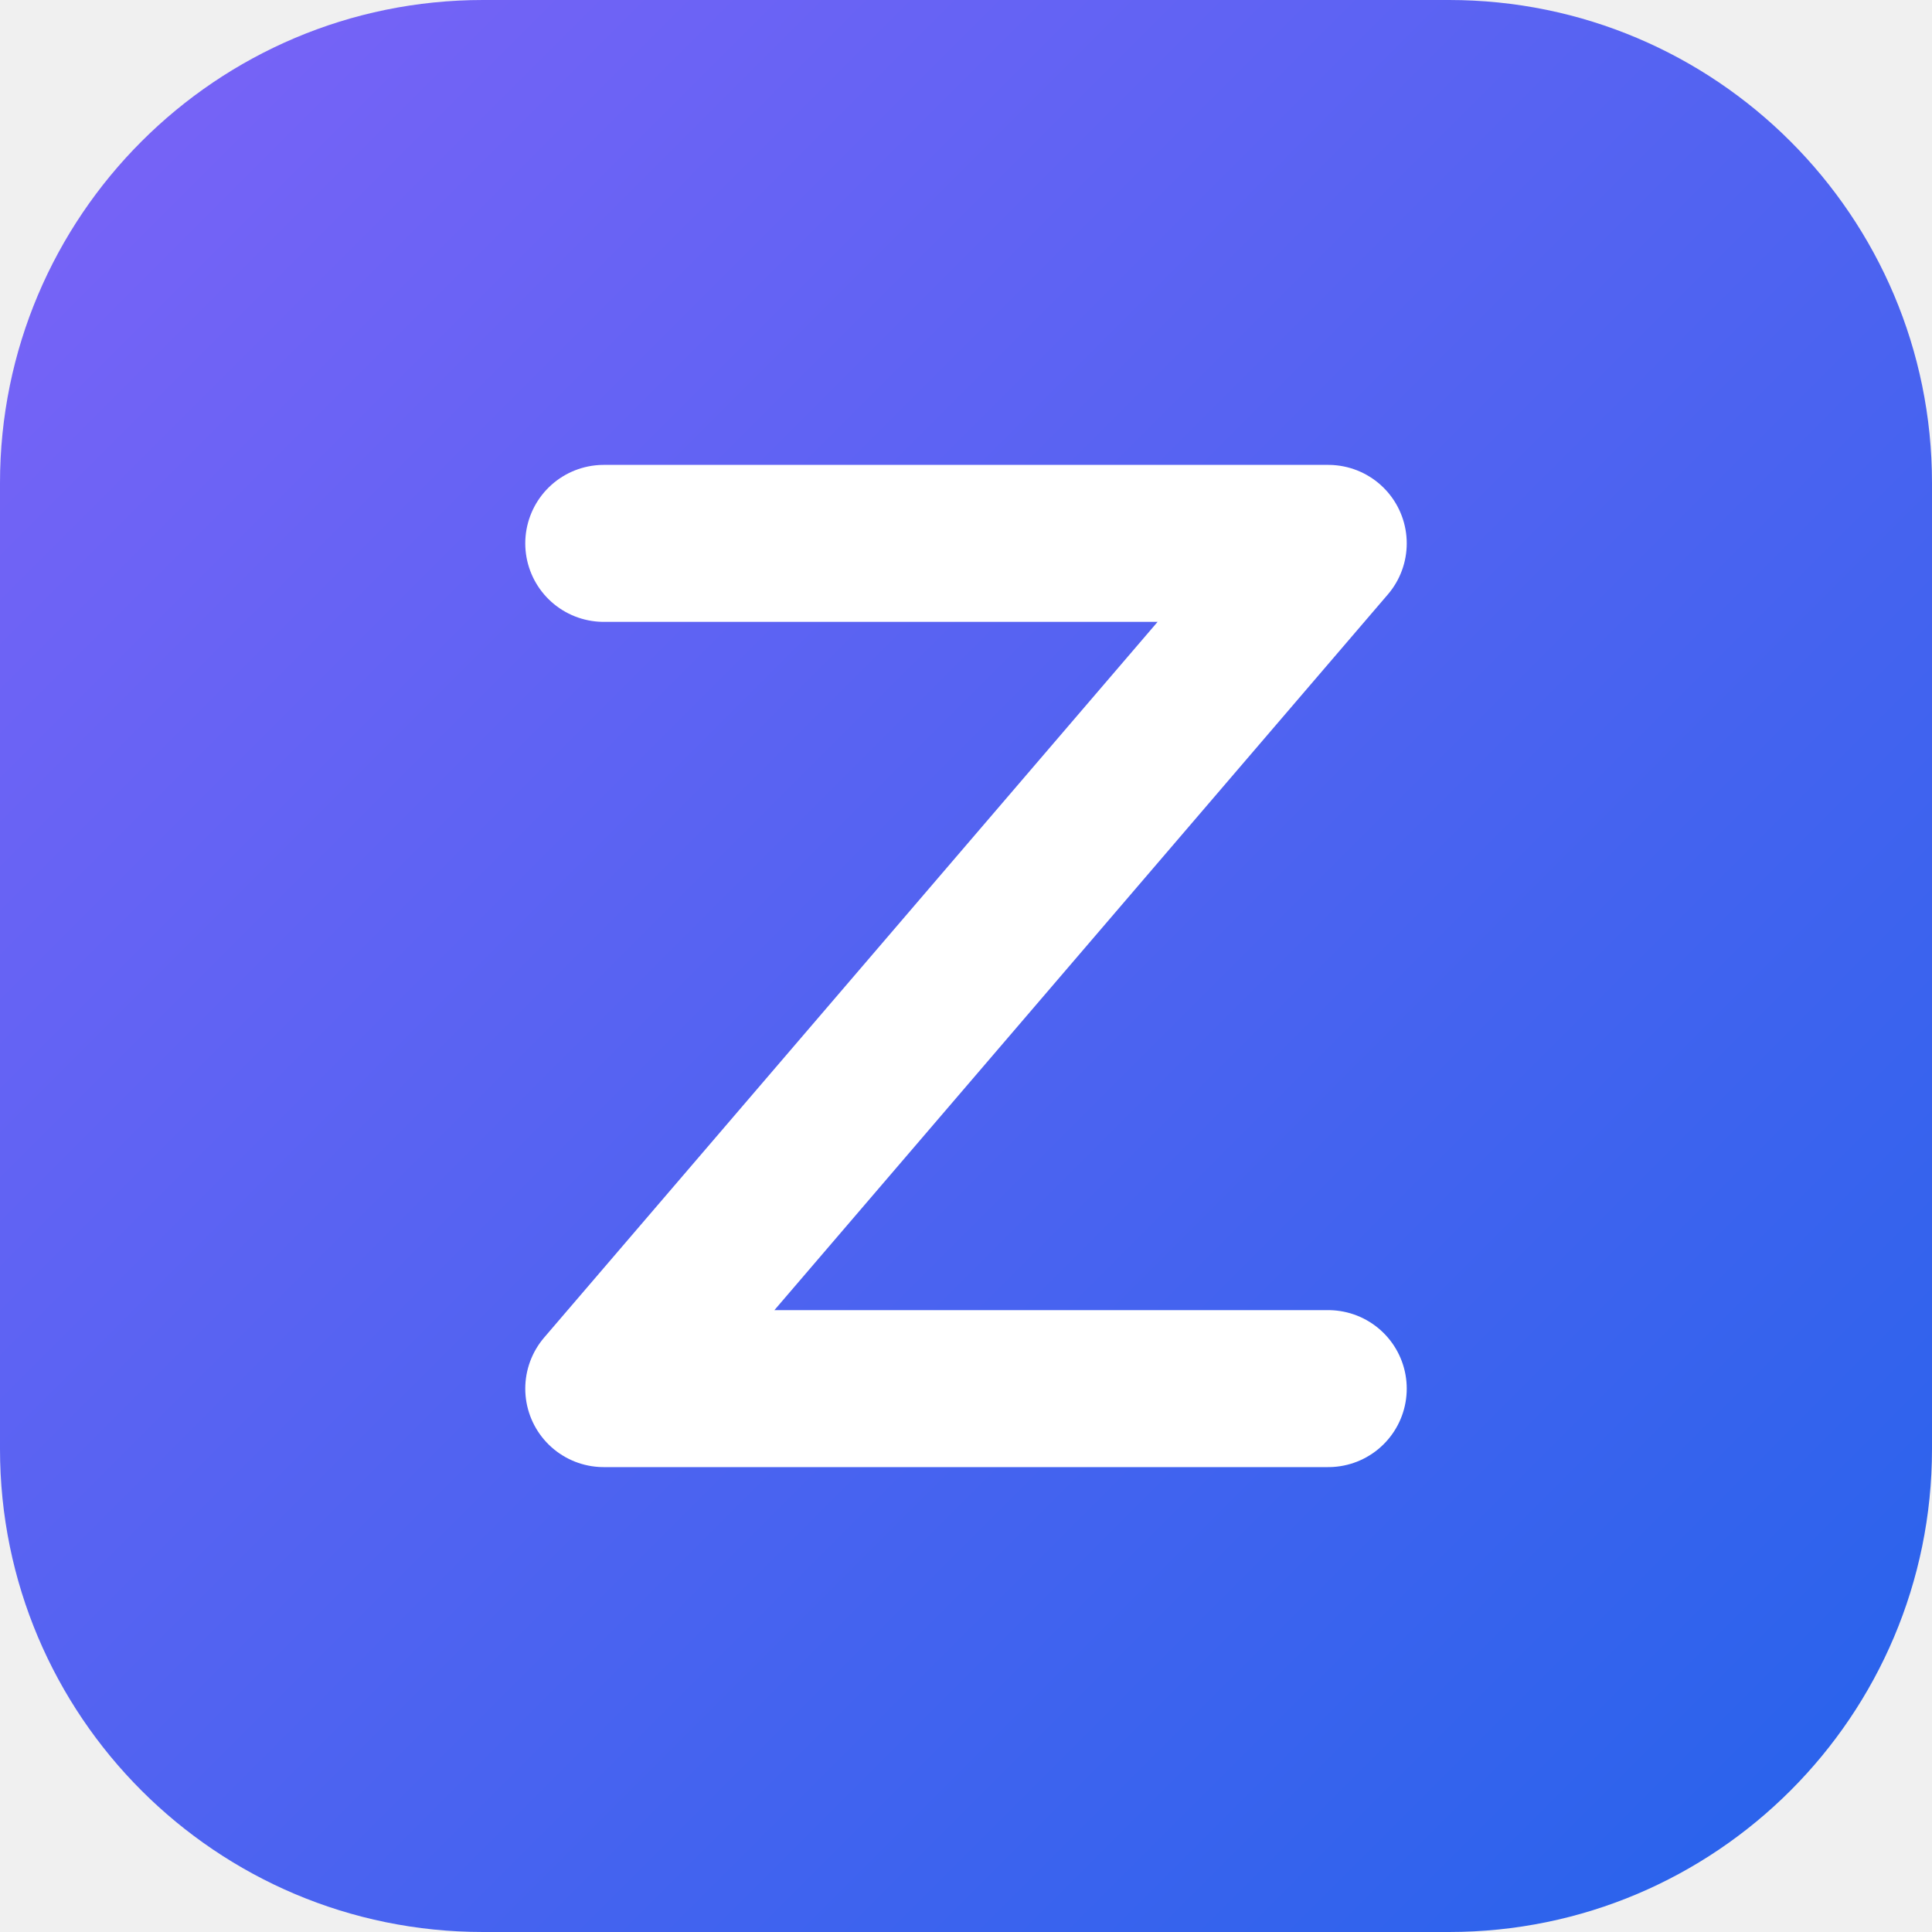
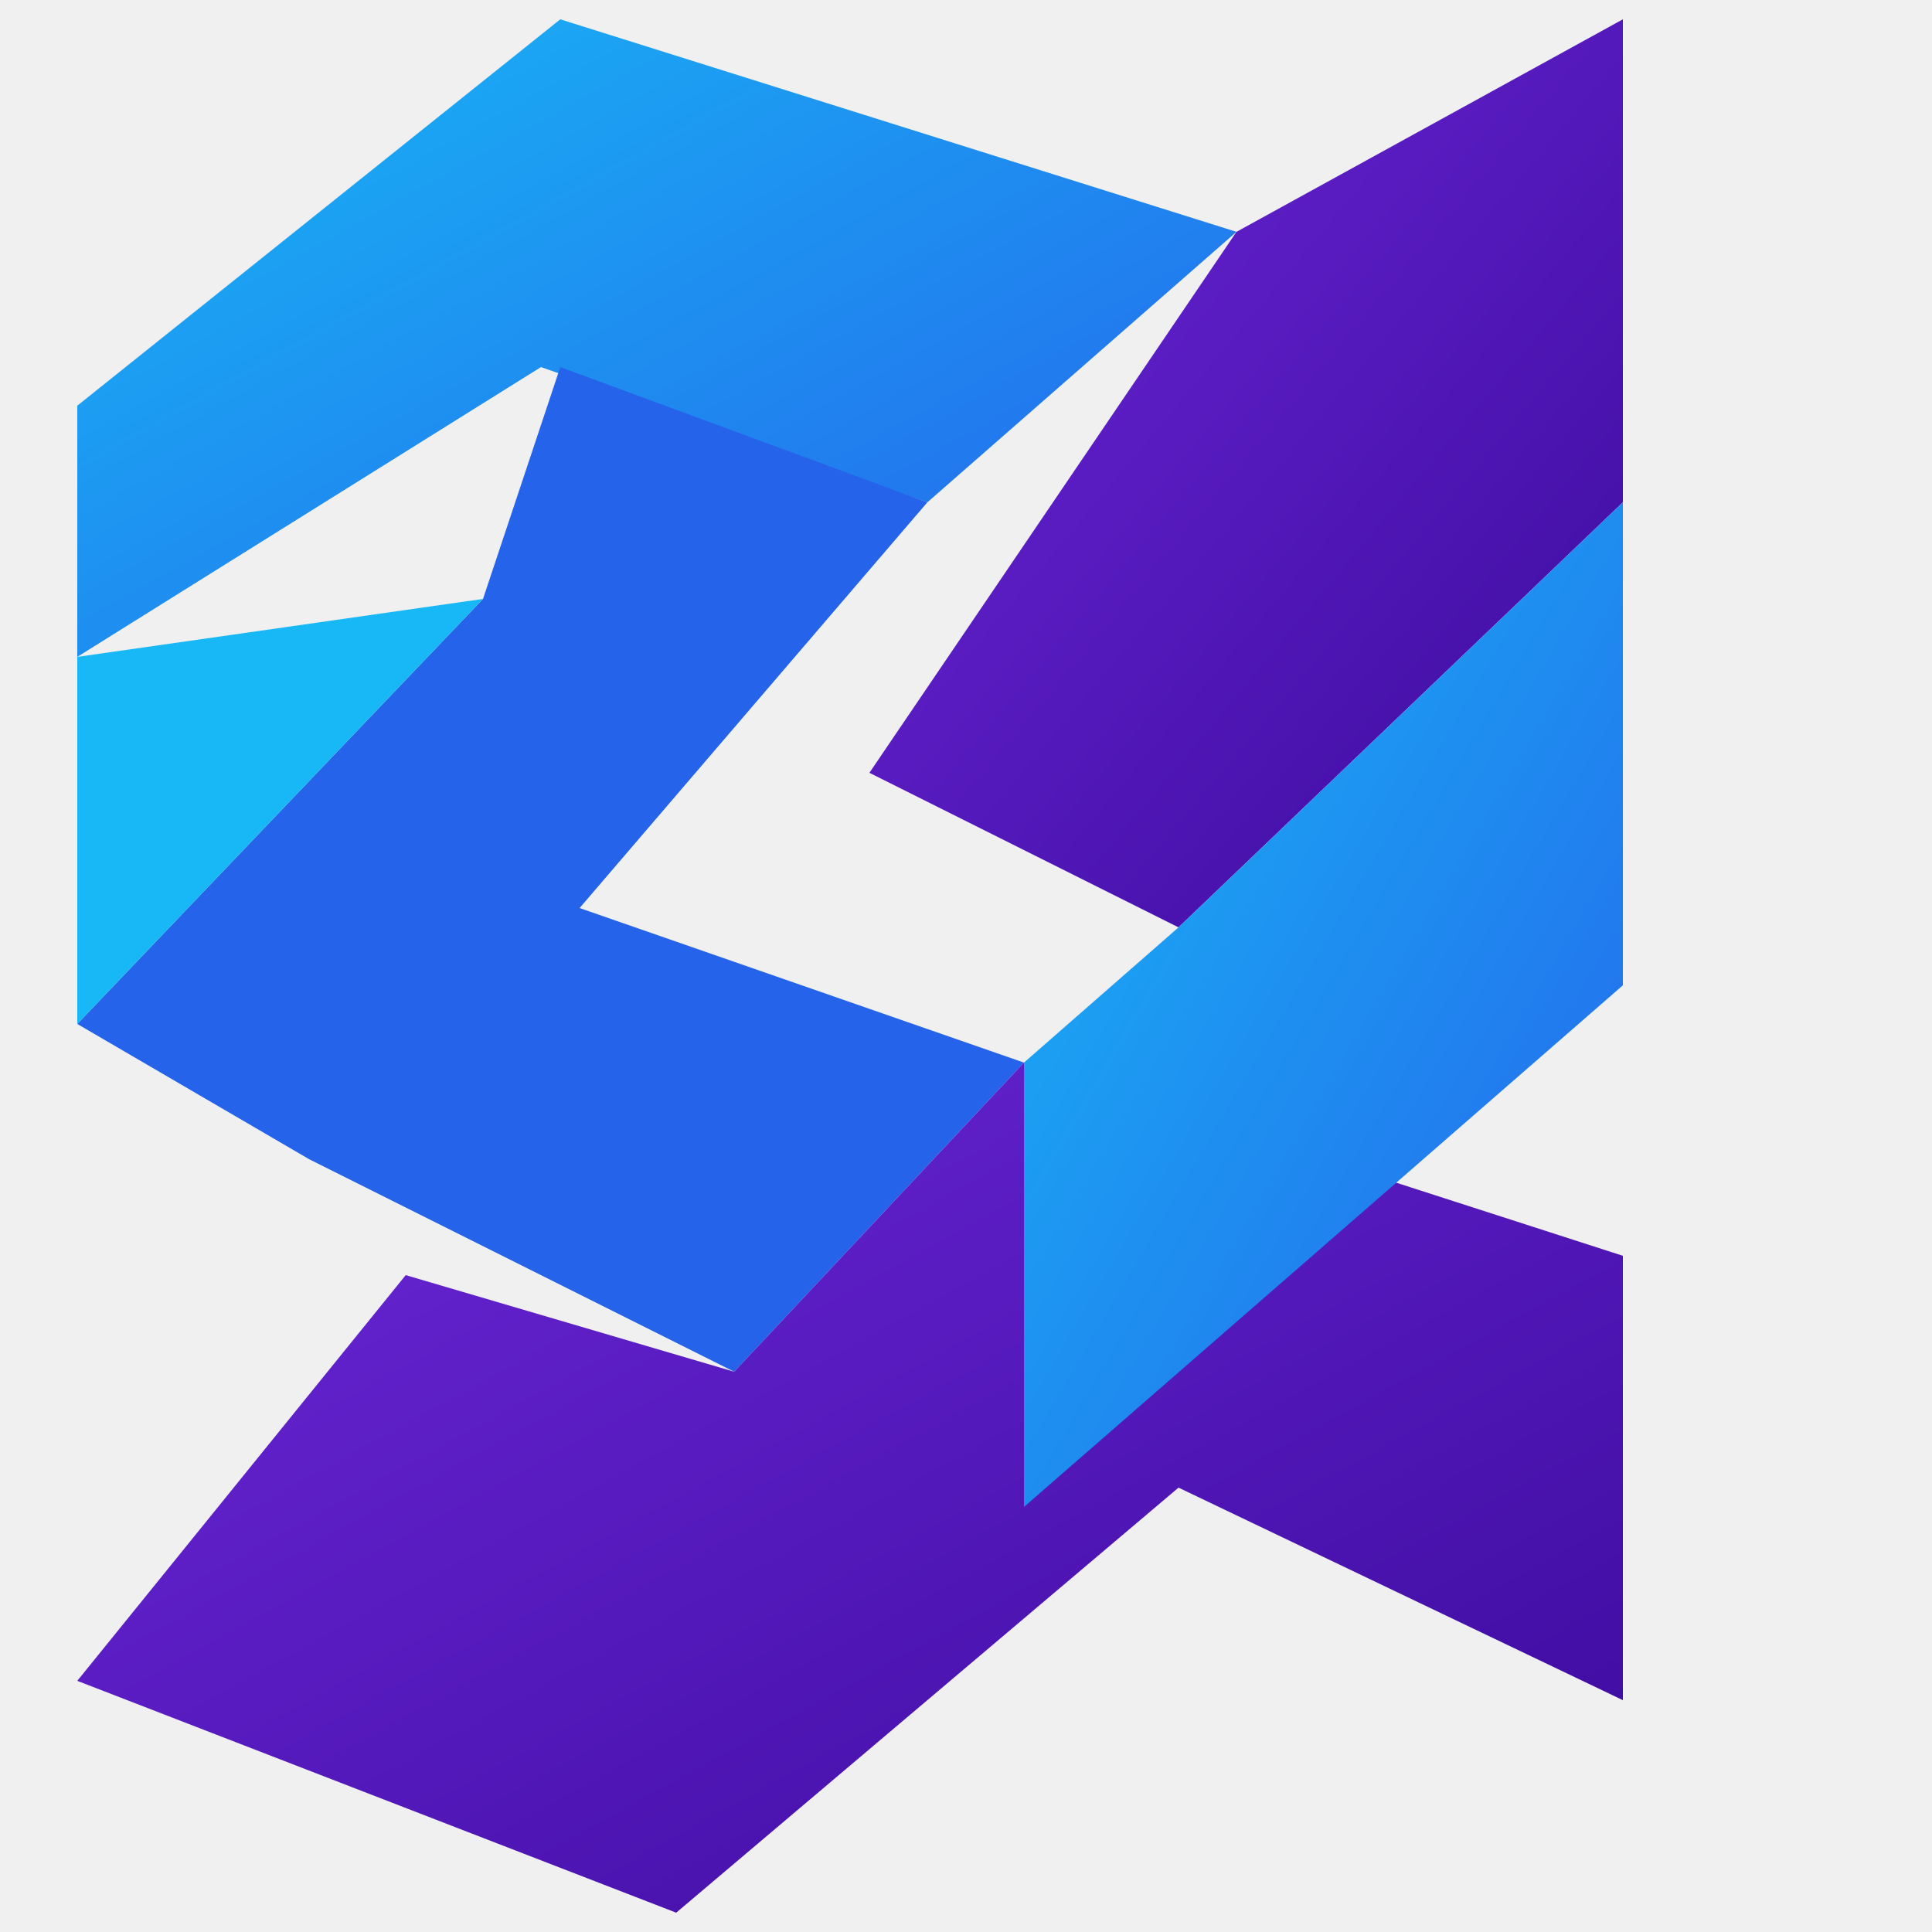
- <svg xmlns="http://www.w3.org/2000/svg" width="64" height="64" viewBox="0 0 32 32" fill="none">
+ <svg xmlns="http://www.w3.org/2000/svg" width="100" height="100" viewBox="0 0 100 100">
  <defs>
-     <linearGradient id="g" x1="0" y1="0" x2="32" y2="32" gradientUnits="userSpaceOnUse">
-       <stop stop-color="#7c63f7" />
+     <linearGradient id="purple" x1="0" y1="0" x2="1" y2="1">
+       <stop stop-color="#6d28d9" />
+       <stop offset="1" stop-color="#3b0a9d" />
+     </linearGradient>
+     <linearGradient id="blue" x1="0" y1="0" x2="1" y2="1">
+       <stop stop-color="#18b7f5" />
      <stop offset="1" stop-color="#2563eb" />
    </linearGradient>
  </defs>
-   <rect width="32" height="32" rx="8" fill="url(#g)" />
-   <path d="M10 9h12l-12 14h12" stroke="white" stroke-width="2.6" stroke-linecap="round" stroke-linejoin="round" />
+   <g>
+     <path d="M4 21 29 1l35 11-16 14-20-7L4 34z" fill="url(#blue)" />
+     <path d="M64 12 84 1v25L61 48 45 40z" fill="url(#purple)" />
+     <path d="m29 19 19 7-18 21 23 8-15 16-22-11L4 53 25 31z" fill="#2563eb" />
+     <path d="m4 34 21-3-21 22z" fill="#18b7f5" />
+     <path d="m38 71 15-16 31 10v23L61 77 35 99 4 87l17-21z" fill="url(#purple)" />
+     <path d="m53 55 8-7 23-22v25L53 78z" fill="url(#blue)" />
+   </g>
</svg>
